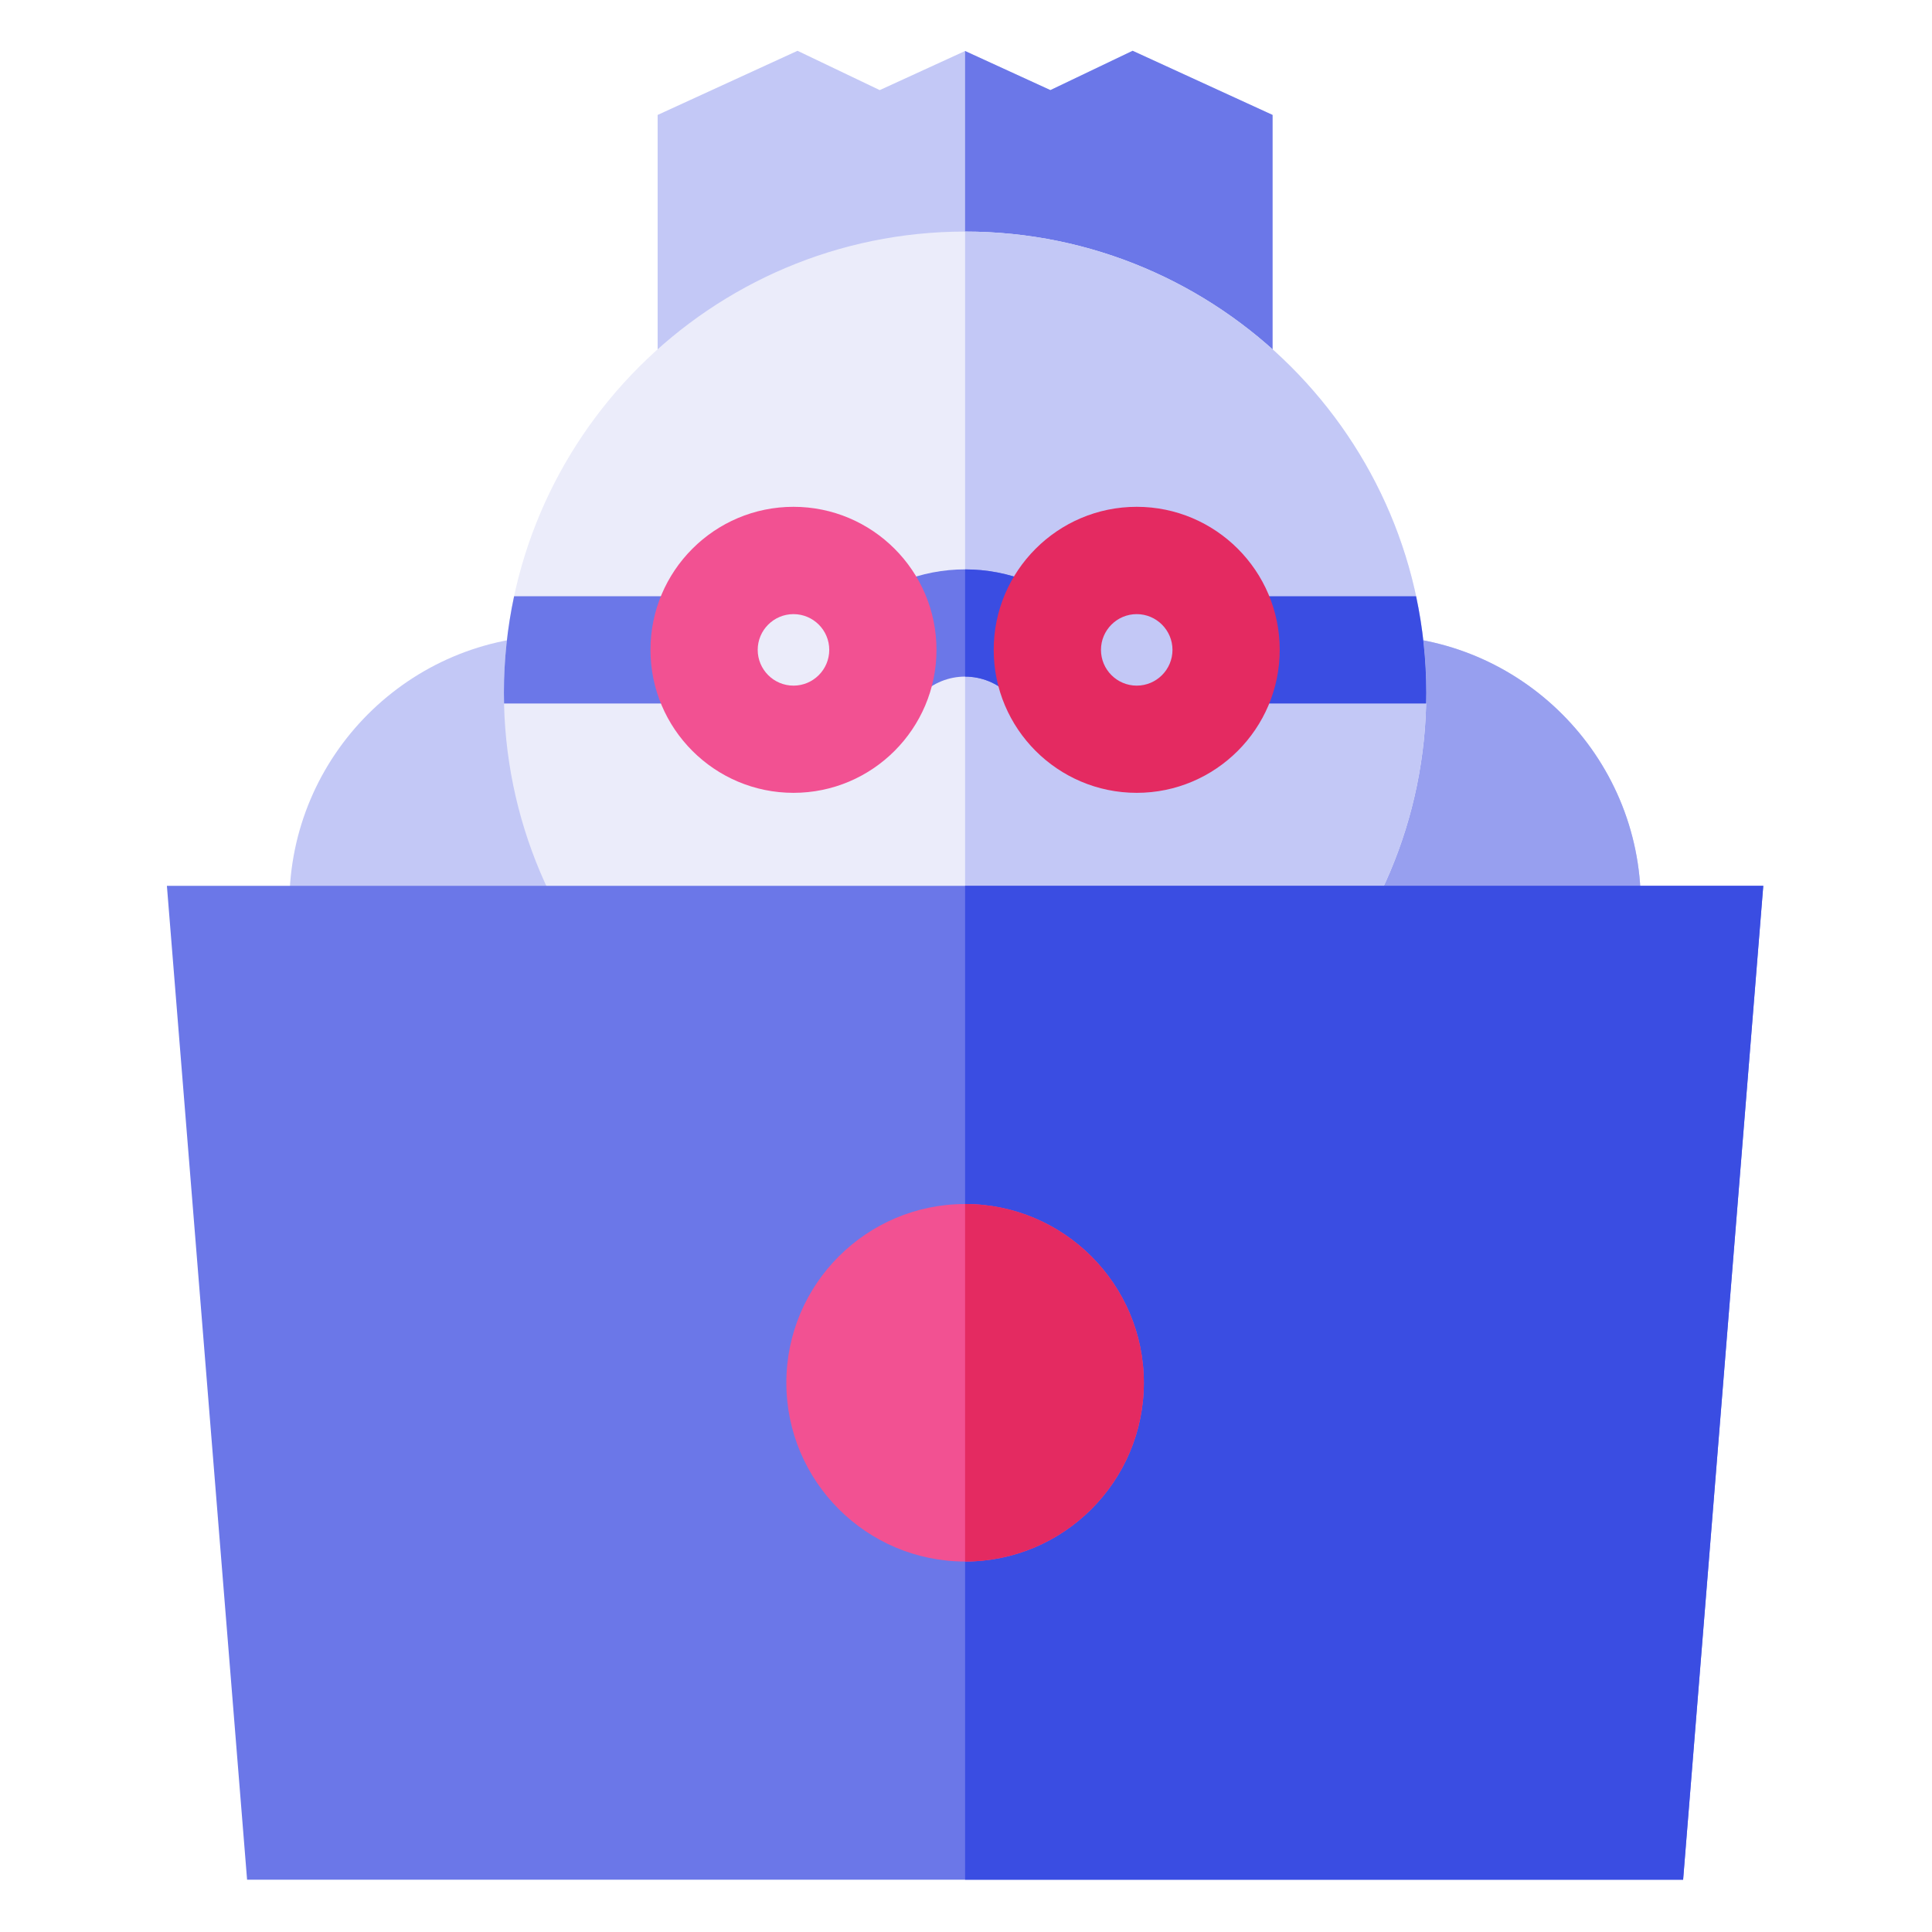
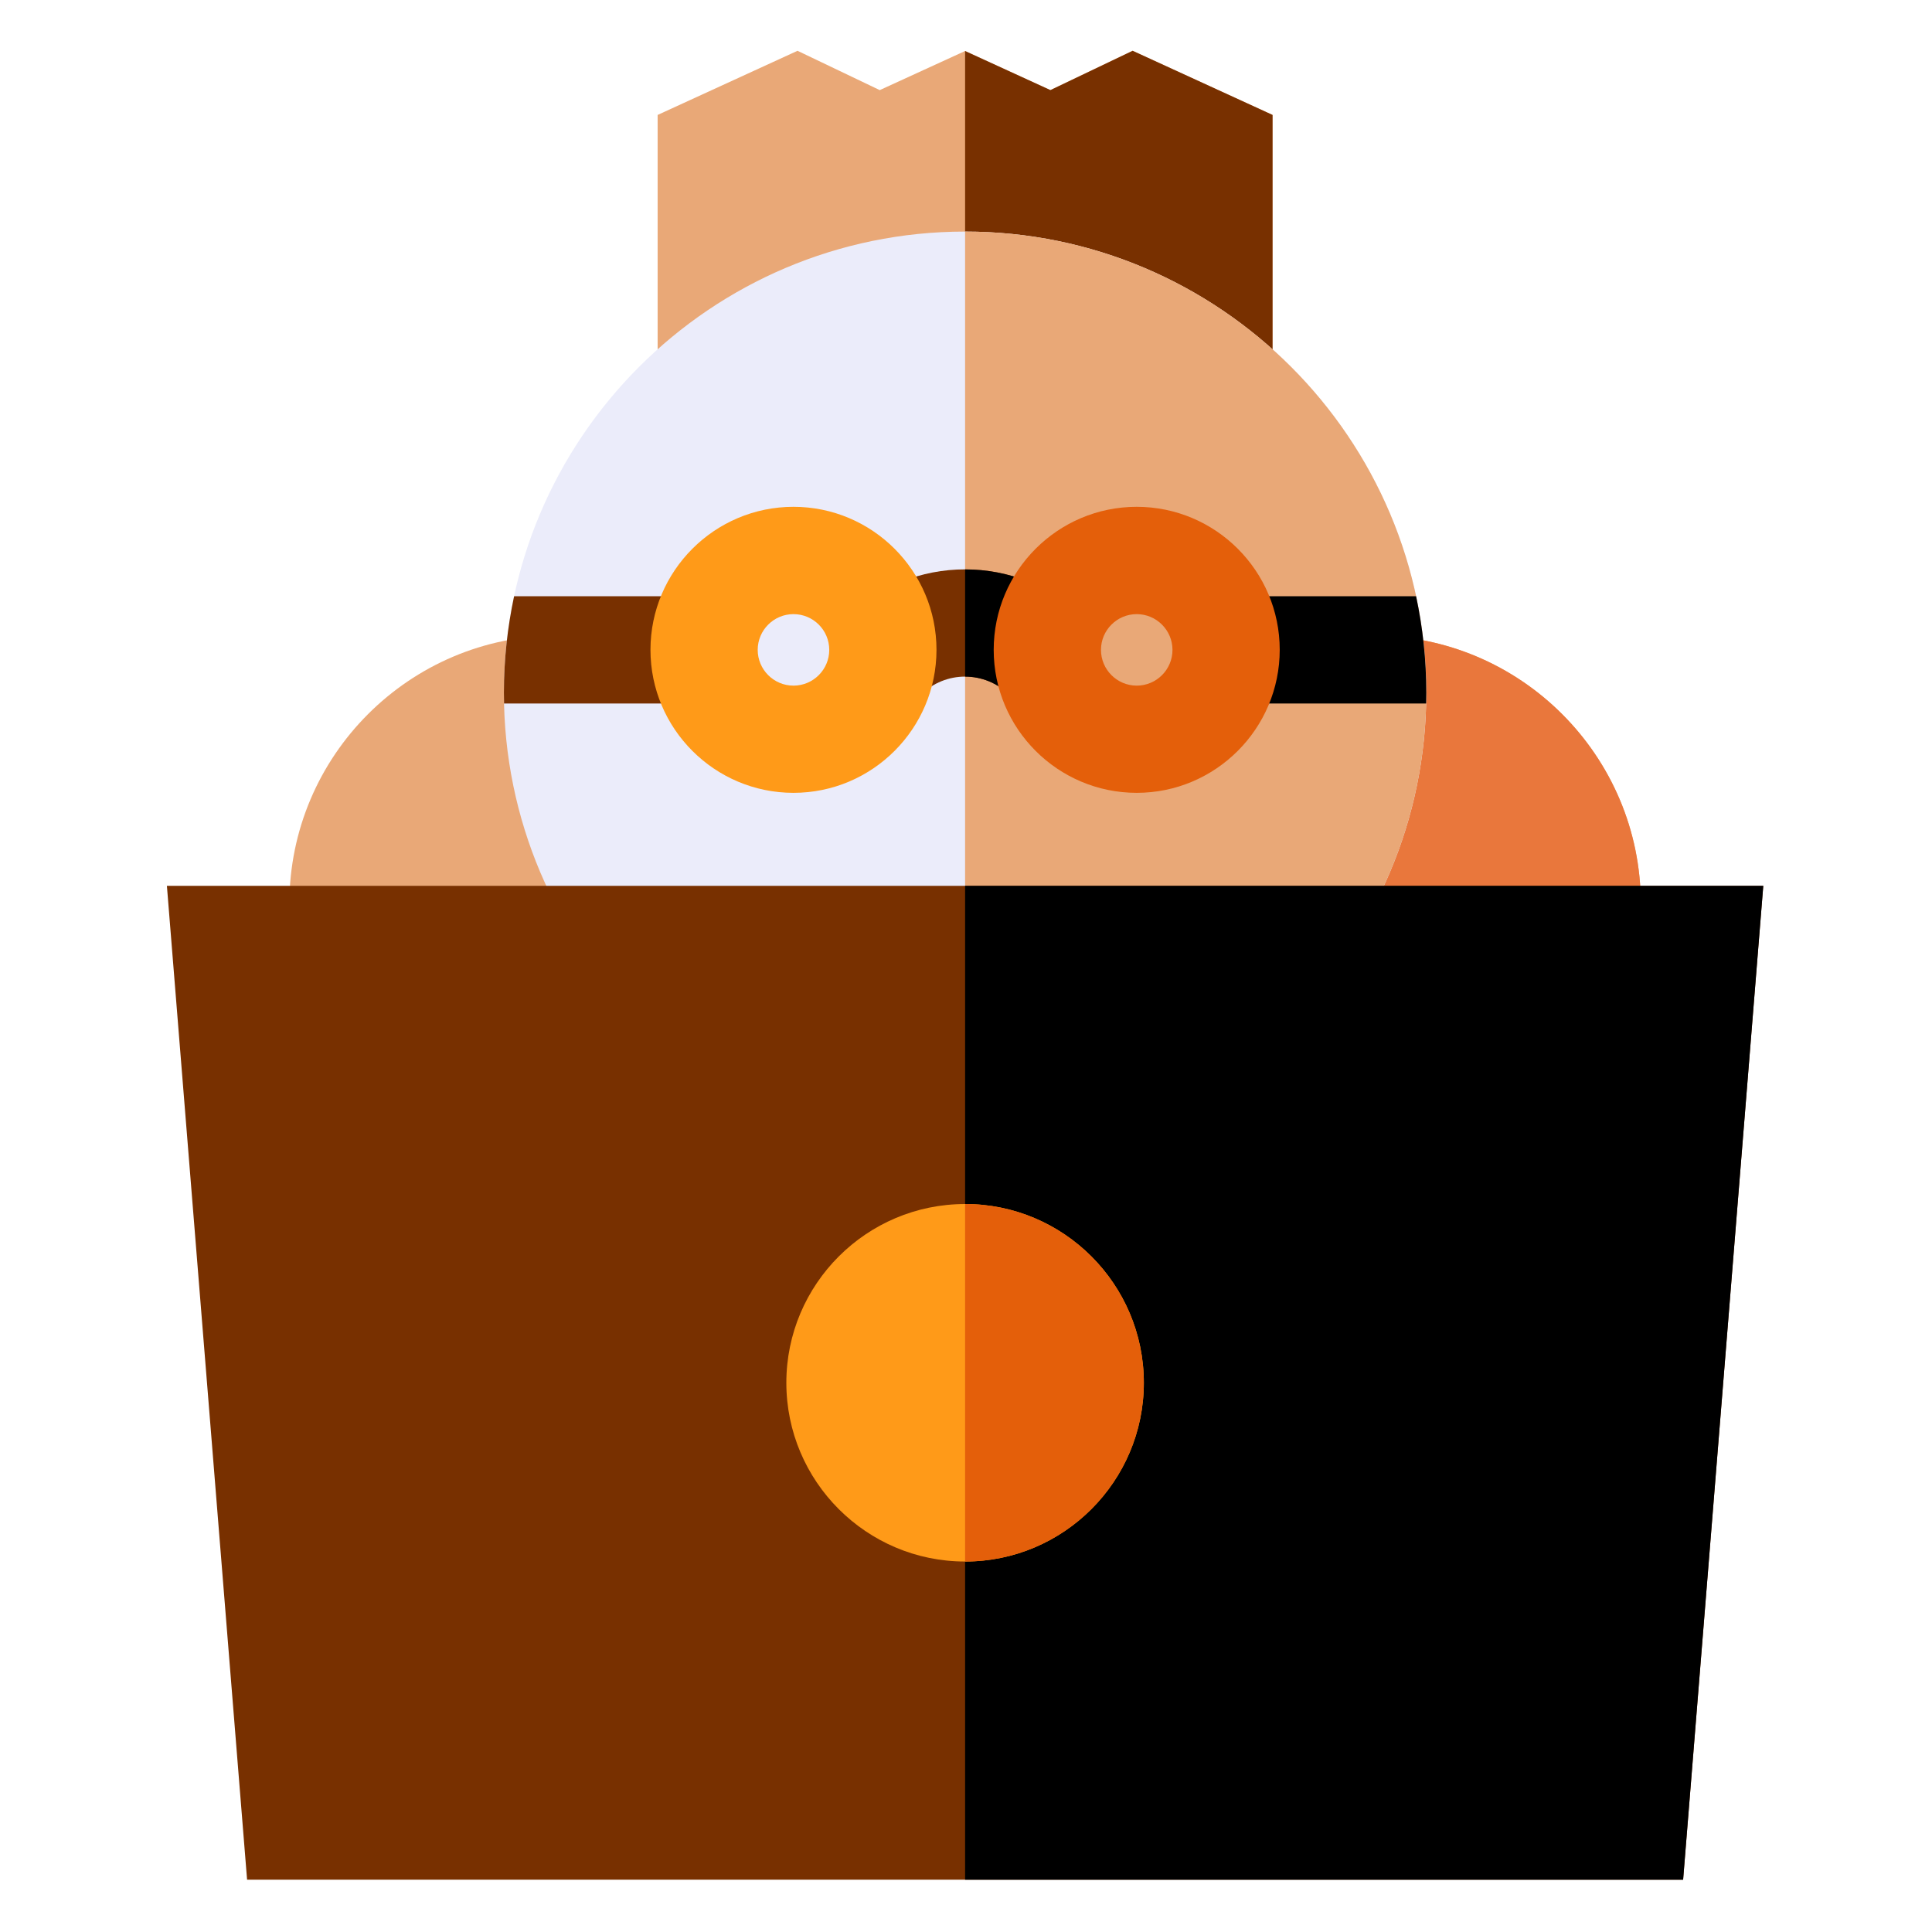
<svg xmlns="http://www.w3.org/2000/svg" version="1.1" id="Слой_1" x="0px" y="0px" viewBox="0 0 512 512" style="enable-background:new 0 0 512 512;" xml:space="preserve">
  <style type="text/css">
- 	.st0{fill:#C3C8F6;}
- 	.st1{fill:#979FEF;}
- 	.st2{fill:#6B77E8;}
+ 	.st0{fill:#e9a877;}
+ 	.st1{fill:#e9773c;}
+ 	.st2{fill:#783000;}
	.st3{fill:#EBECFA;}
- 	.st4{fill:#3A4DE2;}
- 	.st5{fill:#F25192;}
- 	.st6{fill:#E42A61;}
+ 	.st4{fill:#000000;}
+ 	.st5{fill:#ff9a18;}
+ 	.st6{fill:#e45f0a;}
</style>
  <g>
    <path class="st0" d="M434.83,263.17H76.69v-23.69c0-39.18,31.88-71.06,71.06-71.06h216.02c39.18,0,71.06,31.88,71.06,71.06V263.17z    M434.83,263.17" />
    <path class="st1" d="M434.83,239.48c0-39.18-31.88-71.06-71.06-71.06H255.76v94.75h179.07V239.48z M434.83,239.48" />
    <path class="st0" d="M337.24,105.9H174.28V30.46l37.07-17l21.79,10.42l22.61-10.36l22.61,10.36l21.79-10.42l37.08,17V105.9z    M337.24,105.9" />
    <path class="st2" d="M337.24,30.46l-37.08-17l-21.79,10.42l-22.61-10.36v92.37h81.48V30.46z M337.24,30.46" />
    <path class="st3" d="M255.76,305.81c-67.4,0-122.22-54.83-122.22-122.22c0-67.39,54.82-122.22,122.22-122.22   c67.39,0,122.22,54.83,122.22,122.22C377.98,250.98,323.15,305.81,255.76,305.81L255.76,305.81z M255.76,305.81" />
    <path class="st0" d="M255.76,61.37v244.44c67.39,0,122.22-54.83,122.22-122.22C377.98,116.19,323.15,61.37,255.76,61.37   L255.76,61.37z M255.76,61.37" />
    <path class="st2" d="M446.05,498.14H65.48L44.23,234.75h423.05L446.05,498.14z M446.05,498.14" />
    <path class="st2" d="M244.02,184.16l-20.1-20.1c17.56-17.56,46.12-17.56,63.68,0l-20.1,20.1   C261.03,177.69,250.49,177.69,244.02,184.16L244.02,184.16z M244.02,184.16" />
    <path class="st4" d="M467.29,234.75H255.76v263.39h190.28L467.29,234.75z M467.29,234.75" />
    <path class="st5" d="M255.76,413.82c-26.12,0-47.37-21.25-47.37-47.37c0-26.12,21.25-47.37,47.37-47.37   c26.12,0,47.37,21.25,47.37,47.37C303.13,392.56,281.88,413.82,255.76,413.82L255.76,413.82z M255.76,413.82" />
    <path class="st6" d="M255.76,319.07v94.75c26.12,0,47.37-21.25,47.37-47.37C303.13,340.32,281.88,319.07,255.76,319.07   L255.76,319.07z M255.76,319.07" />
    <path class="st2" d="M133.54,183.59c0,0.95,0.01,1.9,0.04,2.84h53.02v-28.42h-50.36C134.48,166.26,133.54,174.81,133.54,183.59   L133.54,183.59z M133.54,183.59" />
    <path class="st4" d="M324.92,186.43h53.02c0.02-0.95,0.04-1.9,0.04-2.84c0-8.77-0.94-17.33-2.7-25.58h-50.35V186.43z    M324.92,186.43" />
    <path class="st4" d="M255.76,150.9v28.41c4.25,0,8.5,1.62,11.74,4.85l20.1-20.1C278.82,155.29,267.29,150.9,255.76,150.9   L255.76,150.9z M255.76,150.9" />
    <path class="st5" d="M210.28,210.11c-20.9,0-37.9-17-37.9-37.9c0-20.9,17-37.9,37.9-37.9c20.9,0,37.9,17,37.9,37.9   C248.18,193.11,231.18,210.11,210.28,210.11L210.28,210.11z M210.28,162.75c-5.22,0-9.48,4.25-9.48,9.47   c0,5.23,4.25,9.48,9.48,9.48s9.48-4.25,9.48-9.48C219.76,166.99,215.51,162.75,210.28,162.75L210.28,162.75z M210.28,162.75" />
    <path class="st6" d="M301.24,210.11c-20.9,0-37.9-17-37.9-37.9c0-20.9,17-37.9,37.9-37.9c20.9,0,37.9,17,37.9,37.9   C339.13,193.11,322.13,210.11,301.24,210.11L301.24,210.11z M301.24,162.75c-5.22,0-9.47,4.25-9.47,9.47   c0,5.23,4.25,9.48,9.47,9.48c5.23,0,9.48-4.25,9.48-9.48C310.71,166.99,306.46,162.75,301.24,162.75L301.24,162.75z M301.24,162.75   " />
  </g>
</svg>
